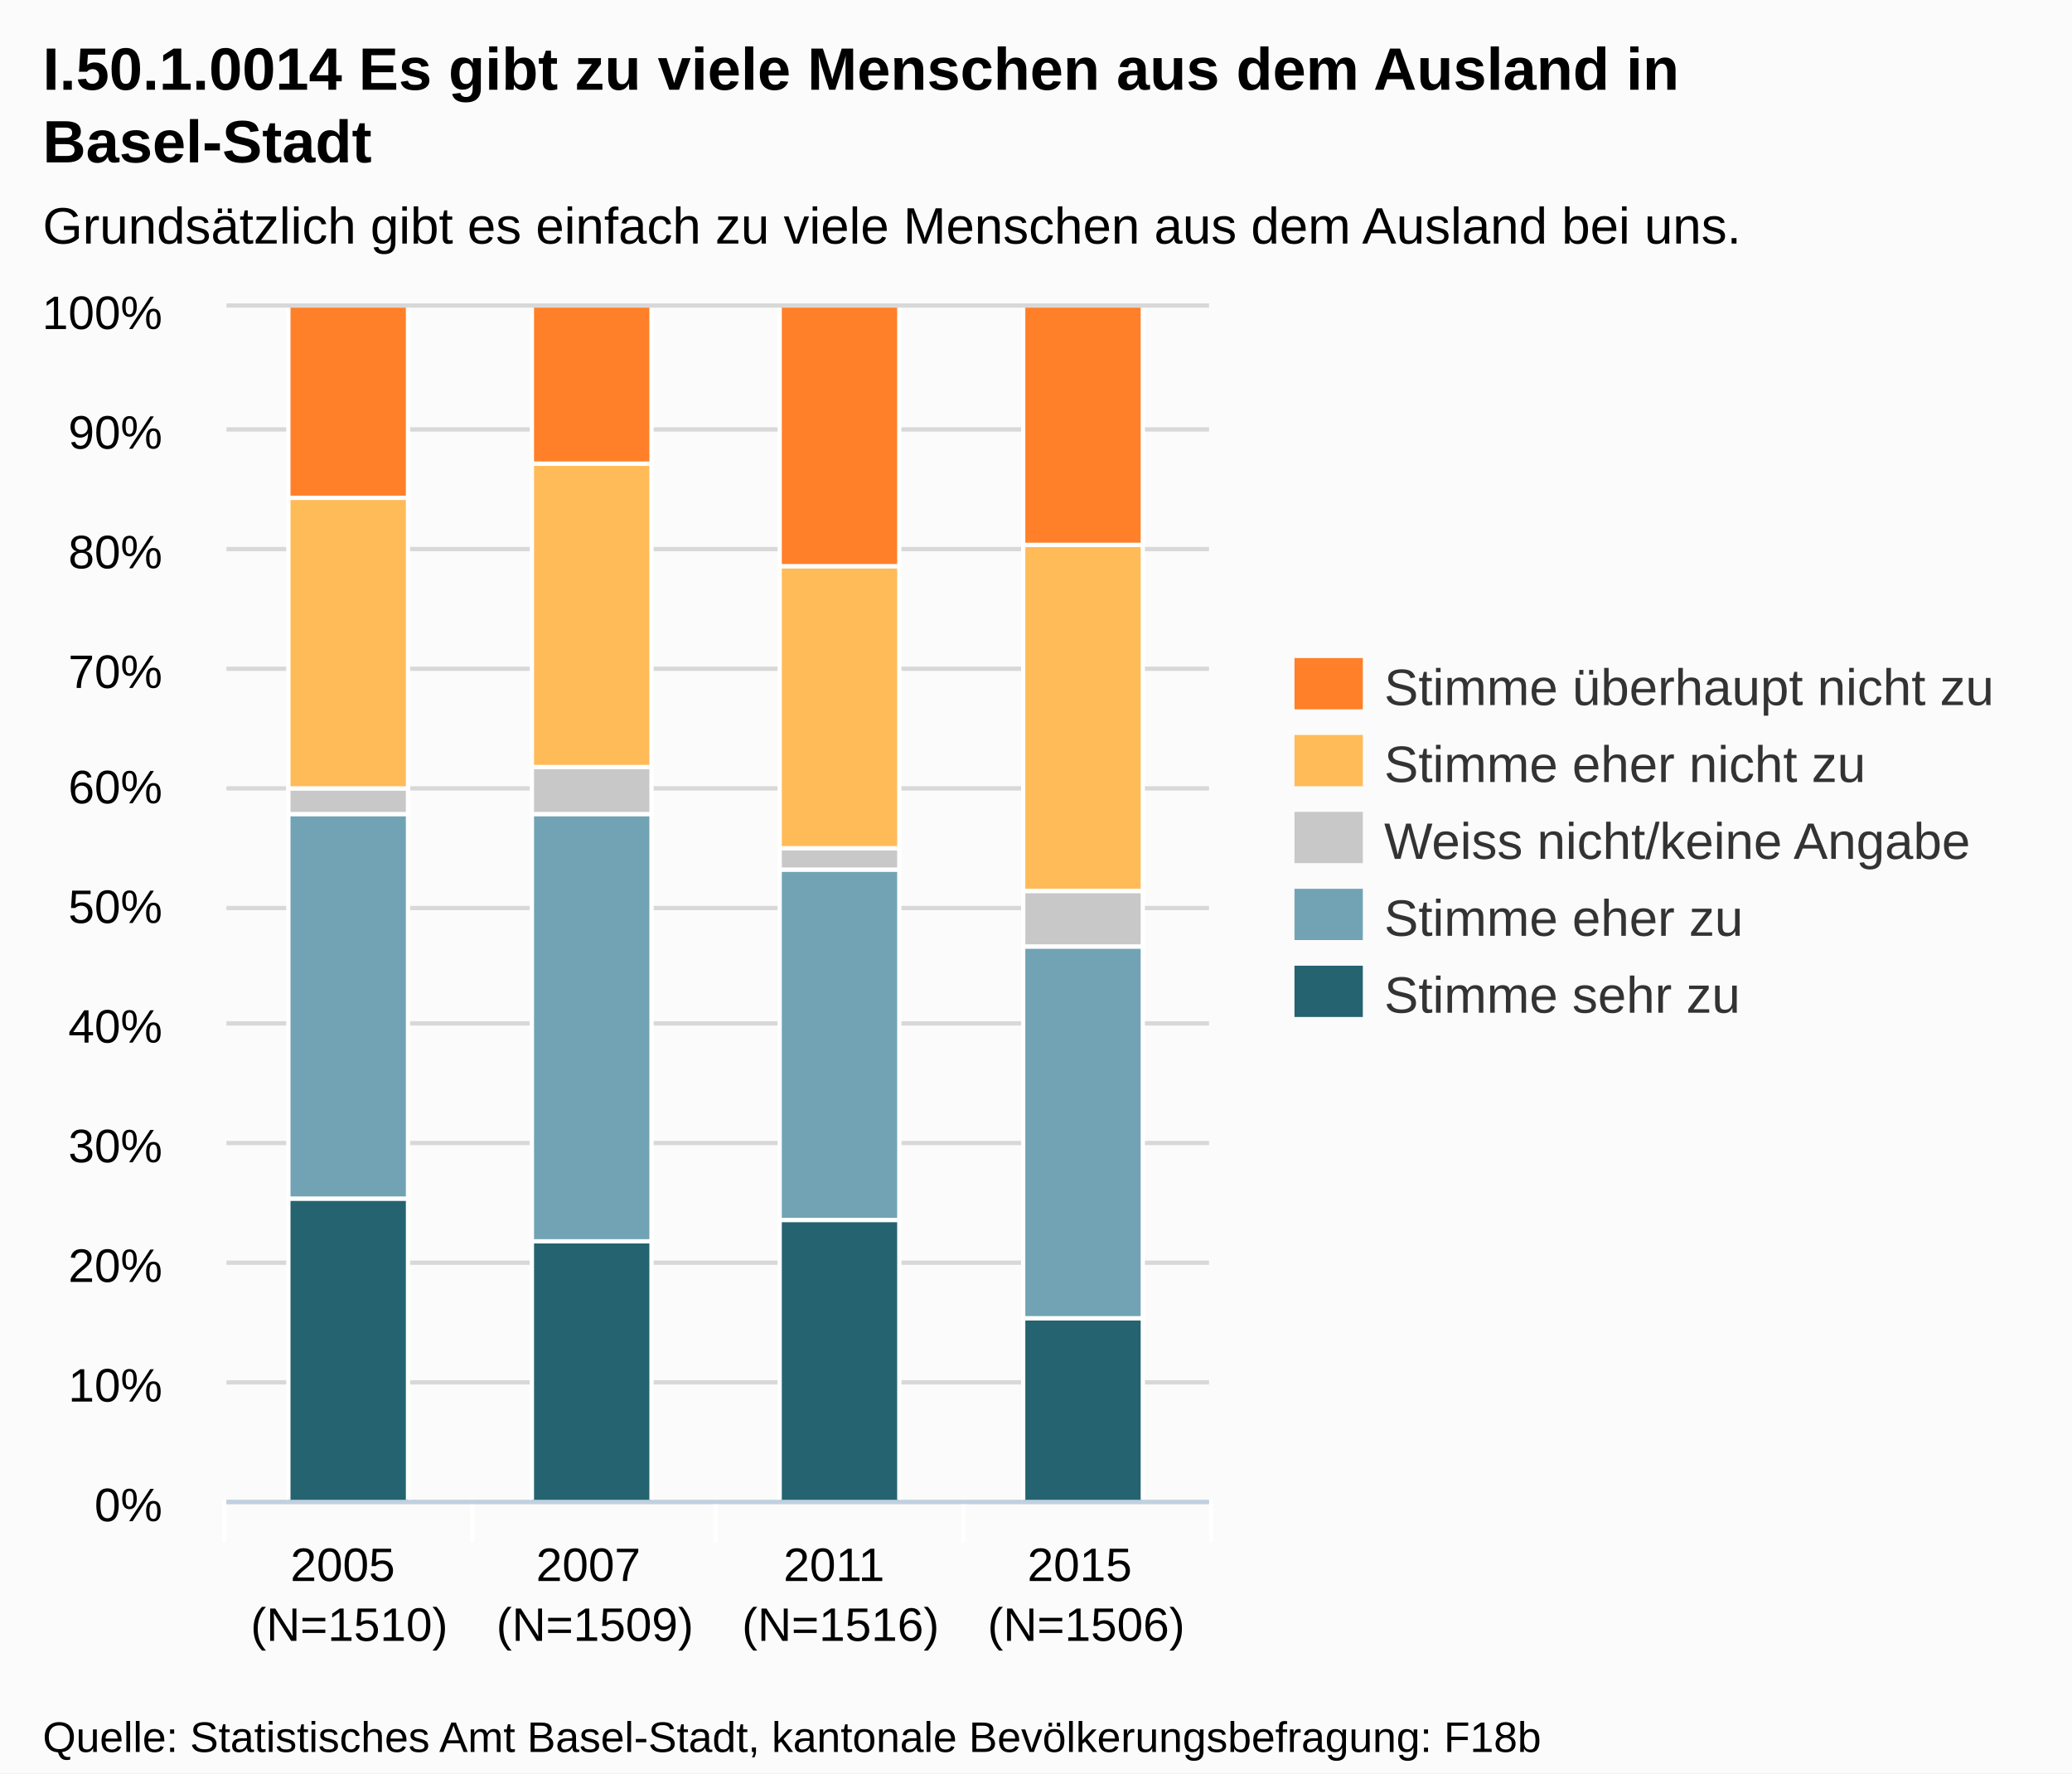
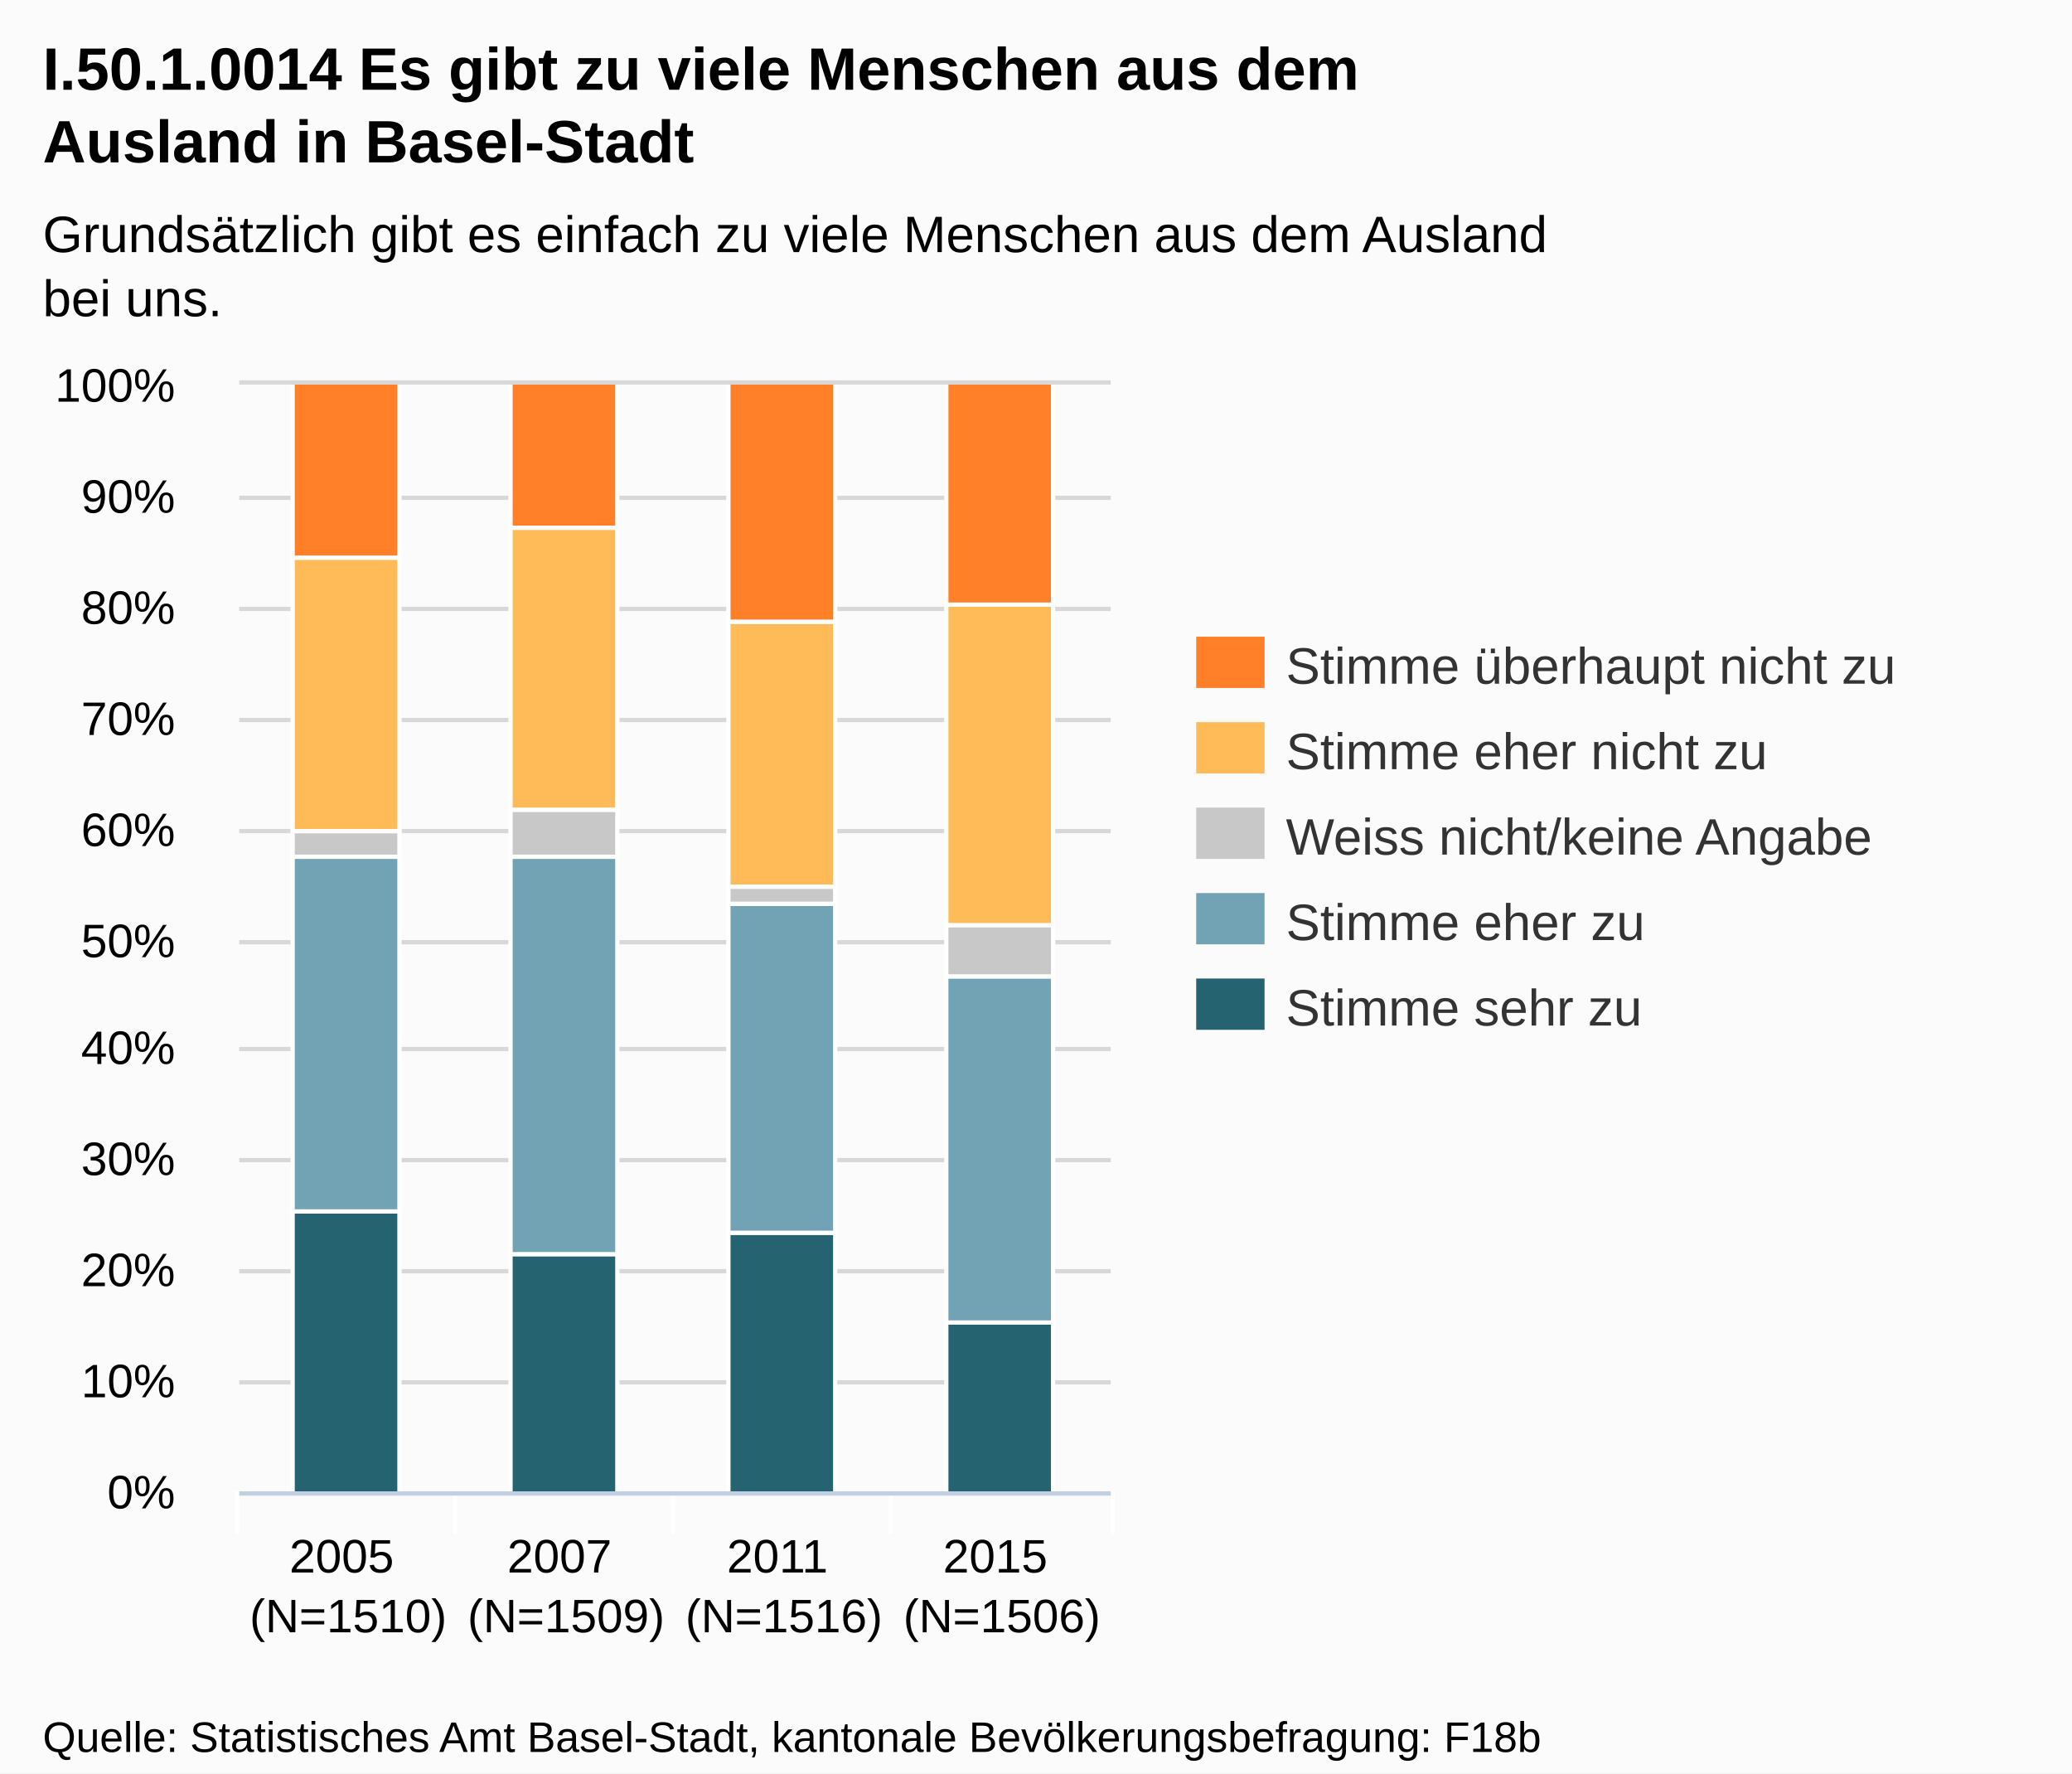
<svg xmlns="http://www.w3.org/2000/svg" version="1.1" style="font-family:Arial;font-size:12px;" width="485" height="415">
  <defs>
    <clipPath id="highcharts-1">
-       <rect x="0" y="0" width="230" height="279" />
+       <rect x="0" y="0" width="204" height="259" />
    </clipPath>
  </defs>
  <rect x="0" y="0" width="485" height="415" fill="#fbfbfb" class=" highcharts-background" />
  <g class="highcharts-grid" />
  <g class="highcharts-grid">
-     <path fill="none" d="M 53 351.5 L 283 351.5" stroke="#D8D8D8" stroke-width="1" opacity="1" />
-     <path fill="none" d="M 53 323.5 L 283 323.5" stroke="#D8D8D8" stroke-width="1" opacity="1" />
-     <path fill="none" d="M 53 295.5 L 283 295.5" stroke="#D8D8D8" stroke-width="1" opacity="1" />
-     <path fill="none" d="M 53 267.5 L 283 267.5" stroke="#D8D8D8" stroke-width="1" opacity="1" />
-     <path fill="none" d="M 53 239.5 L 283 239.5" stroke="#D8D8D8" stroke-width="1" opacity="1" />
-     <path fill="none" d="M 53 212.5 L 283 212.5" stroke="#D8D8D8" stroke-width="1" opacity="1" />
-     <path fill="none" d="M 53 184.5 L 283 184.5" stroke="#D8D8D8" stroke-width="1" opacity="1" />
-     <path fill="none" d="M 53 156.5 L 283 156.5" stroke="#D8D8D8" stroke-width="1" opacity="1" />
-     <path fill="none" d="M 53 128.5 L 283 128.5" stroke="#D8D8D8" stroke-width="1" opacity="1" />
-     <path fill="none" d="M 53 100.5 L 283 100.5" stroke="#D8D8D8" stroke-width="1" opacity="1" />
-     <path fill="none" d="M 53 71.5 L 283 71.5" stroke="#D8D8D8" stroke-width="1" opacity="1" />
+     <path fill="none" d="M 56 349.5 L 260 349.5" stroke="#D8D8D8" stroke-width="1" opacity="1" />
+     <path fill="none" d="M 56 323.5 L 260 323.5" stroke="#D8D8D8" stroke-width="1" opacity="1" />
+     <path fill="none" d="M 56 297.5 L 260 297.5" stroke="#D8D8D8" stroke-width="1" opacity="1" />
+     <path fill="none" d="M 56 271.5 L 260 271.5" stroke="#D8D8D8" stroke-width="1" opacity="1" />
+     <path fill="none" d="M 56 245.5 L 260 245.5" stroke="#D8D8D8" stroke-width="1" opacity="1" />
+     <path fill="none" d="M 56 220.5 L 260 220.5" stroke="#D8D8D8" stroke-width="1" opacity="1" />
+     <path fill="none" d="M 56 194.5 L 260 194.5" stroke="#D8D8D8" stroke-width="1" opacity="1" />
+     <path fill="none" d="M 56 168.5 L 260 168.5" stroke="#D8D8D8" stroke-width="1" opacity="1" />
+     <path fill="none" d="M 56 142.5 L 260 142.5" stroke="#D8D8D8" stroke-width="1" opacity="1" />
+     <path fill="none" d="M 56 116.5 L 260 116.5" stroke="#D8D8D8" stroke-width="1" opacity="1" />
+     <path fill="none" d="M 56 89.5 L 260 89.5" stroke="#D8D8D8" stroke-width="1" opacity="1" />
  </g>
  <g class="highcharts-axis">
-     <path fill="none" d="M 110.5 351 L 110.5 361" stroke="#FFFFFF" stroke-width="1" opacity="1" />
-     <path fill="none" d="M 167.5 351 L 167.5 361" stroke="#FFFFFF" stroke-width="1" opacity="1" />
-     <path fill="none" d="M 225.5 351 L 225.5 361" stroke="#FFFFFF" stroke-width="1" opacity="1" />
-     <path fill="none" d="M 283.5 351 L 283.5 361" stroke="#FFFFFF" stroke-width="1" opacity="1" />
-     <path fill="none" d="M 52.5 351 L 52.5 361" stroke="#FFFFFF" stroke-width="1" opacity="1" />
-     <path fill="none" d="M 53 351.5 L 283 351.5" stroke="#C0D0E0" stroke-width="1" />
+     <path fill="none" d="M 106.5 349 L 106.5 359" stroke="#FFFFFF" stroke-width="1" opacity="1" />
+     <path fill="none" d="M 157.5 349 L 157.5 359" stroke="#FFFFFF" stroke-width="1" opacity="1" />
+     <path fill="none" d="M 208.5 349 L 208.5 359" stroke="#FFFFFF" stroke-width="1" opacity="1" />
+     <path fill="none" d="M 260.5 349 L 260.5 359" stroke="#FFFFFF" stroke-width="1" opacity="1" />
+     <path fill="none" d="M 55.5 349 L 55.5 359" stroke="#FFFFFF" stroke-width="1" opacity="1" />
+     <path fill="none" d="M 56 349.5 L 260 349.5" stroke="#C0D0E0" stroke-width="1" />
  </g>
  <g class="highcharts-axis" />
  <g class="highcharts-series-group">
-     <g class="highcharts-series highcharts-series-0 highcharts-tracker" transform="translate(53,72) scale(1 1)" style="" clip-path="url(#highcharts-1)">
-       <rect x="14.5" y="208.5" width="28" height="71" stroke="#FFFFFF" stroke-width="1" fill="#256370" rx="0" ry="0" />
-       <rect x="71.5" y="218.5" width="28" height="61" stroke="#FFFFFF" stroke-width="1" fill="#256370" rx="0" ry="0" />
-       <rect x="129.5" y="213.5" width="28" height="66" stroke="#FFFFFF" stroke-width="1" fill="#256370" rx="0" ry="0" />
-       <rect x="186.5" y="236.5" width="28" height="43" stroke="#FFFFFF" stroke-width="1" fill="#256370" rx="0" ry="0" />
+     <g class="highcharts-series highcharts-series-0 highcharts-tracker" transform="translate(56,90) scale(1 1)" style="" clip-path="url(#highcharts-1)">
+       <rect x="12.5" y="193.5" width="25" height="66" stroke="#FFFFFF" stroke-width="1" fill="#256370" rx="0" ry="0" />
+       <rect x="63.5" y="203.5" width="25" height="56" stroke="#FFFFFF" stroke-width="1" fill="#256370" rx="0" ry="0" />
+       <rect x="114.5" y="198.5" width="25" height="61" stroke="#FFFFFF" stroke-width="1" fill="#256370" rx="0" ry="0" />
+       <rect x="165.5" y="219.5" width="25" height="40" stroke="#FFFFFF" stroke-width="1" fill="#256370" rx="0" ry="0" />
    </g>
-     <g class="highcharts-markers highcharts-series-0" transform="translate(53,72) scale(1 1)" clip-path="none" />
-     <g class="highcharts-series highcharts-series-1 highcharts-tracker" transform="translate(53,72) scale(1 1)" style="" clip-path="url(#highcharts-1)">
-       <rect x="14.5" y="118.5" width="28" height="90" stroke="#FFFFFF" stroke-width="1" fill="#71A3B5" rx="0" ry="0" />
-       <rect x="71.5" y="118.5" width="28" height="100" stroke="#FFFFFF" stroke-width="1" fill="#71A3B5" rx="0" ry="0" />
-       <rect x="129.5" y="131.5" width="28" height="82" stroke="#FFFFFF" stroke-width="1" fill="#71A3B5" rx="0" ry="0" />
-       <rect x="186.5" y="149.5" width="28" height="87" stroke="#FFFFFF" stroke-width="1" fill="#71A3B5" rx="0" ry="0" />
+     <g class="highcharts-markers highcharts-series-0" transform="translate(56,90) scale(1 1)" clip-path="none" />
+     <g class="highcharts-series highcharts-series-1 highcharts-tracker" transform="translate(56,90) scale(1 1)" style="" clip-path="url(#highcharts-1)">
+       <rect x="12.5" y="110.5" width="25" height="83" stroke="#FFFFFF" stroke-width="1" fill="#71A3B5" rx="0" ry="0" />
+       <rect x="63.5" y="110.5" width="25" height="93" stroke="#FFFFFF" stroke-width="1" fill="#71A3B5" rx="0" ry="0" />
+       <rect x="114.5" y="121.5" width="25" height="77" stroke="#FFFFFF" stroke-width="1" fill="#71A3B5" rx="0" ry="0" />
+       <rect x="165.5" y="138.5" width="25" height="81" stroke="#FFFFFF" stroke-width="1" fill="#71A3B5" rx="0" ry="0" />
    </g>
-     <g class="highcharts-markers highcharts-series-1" transform="translate(53,72) scale(1 1)" clip-path="none" />
-     <g class="highcharts-series highcharts-series-2 highcharts-tracker" transform="translate(53,72) scale(1 1)" style="" clip-path="url(#highcharts-1)">
-       <rect x="14.5" y="112.5" width="28" height="6" stroke="#FFFFFF" stroke-width="1" fill="#C8C8C8" rx="0" ry="0" />
-       <rect x="71.5" y="107.5" width="28" height="11" stroke="#FFFFFF" stroke-width="1" fill="#C8C8C8" rx="0" ry="0" />
-       <rect x="129.5" y="126.5" width="28" height="5" stroke="#FFFFFF" stroke-width="1" fill="#C8C8C8" rx="0" ry="0" />
-       <rect x="186.5" y="136.5" width="28" height="13" stroke="#FFFFFF" stroke-width="1" fill="#C8C8C8" rx="0" ry="0" />
+     <g class="highcharts-markers highcharts-series-1" transform="translate(56,90) scale(1 1)" clip-path="none" />
+     <g class="highcharts-series highcharts-series-2 highcharts-tracker" transform="translate(56,90) scale(1 1)" style="" clip-path="url(#highcharts-1)">
+       <rect x="12.5" y="104.5" width="25" height="6" stroke="#FFFFFF" stroke-width="1" fill="#C8C8C8" rx="0" ry="0" />
+       <rect x="63.5" y="99.5" width="25" height="11" stroke="#FFFFFF" stroke-width="1" fill="#C8C8C8" rx="0" ry="0" />
+       <rect x="114.5" y="117.5" width="25" height="4" stroke="#FFFFFF" stroke-width="1" fill="#C8C8C8" rx="0" ry="0" />
+       <rect x="165.5" y="126.5" width="25" height="12" stroke="#FFFFFF" stroke-width="1" fill="#C8C8C8" rx="0" ry="0" />
    </g>
-     <g class="highcharts-markers highcharts-series-2" transform="translate(53,72) scale(1 1)" clip-path="none" />
-     <g class="highcharts-series highcharts-series-3 highcharts-tracker" transform="translate(53,72) scale(1 1)" style="" clip-path="url(#highcharts-1)">
-       <rect x="14.5" y="44.5" width="28" height="68" stroke="#FFFFFF" stroke-width="1" fill="#FFBB58" rx="0" ry="0" />
-       <rect x="71.5" y="36.5" width="28" height="71" stroke="#FFFFFF" stroke-width="1" fill="#FFBB58" rx="0" ry="0" />
-       <rect x="129.5" y="60.5" width="28" height="66" stroke="#FFFFFF" stroke-width="1" fill="#FFBB58" rx="0" ry="0" />
-       <rect x="186.5" y="55.5" width="28" height="81" stroke="#FFFFFF" stroke-width="1" fill="#FFBB58" rx="0" ry="0" />
+     <g class="highcharts-markers highcharts-series-2" transform="translate(56,90) scale(1 1)" clip-path="none" />
+     <g class="highcharts-series highcharts-series-3 highcharts-tracker" transform="translate(56,90) scale(1 1)" style="" clip-path="url(#highcharts-1)">
+       <rect x="12.5" y="40.5" width="25" height="64" stroke="#FFFFFF" stroke-width="1" fill="#FFBB58" rx="0" ry="0" />
+       <rect x="63.5" y="33.5" width="25" height="66" stroke="#FFFFFF" stroke-width="1" fill="#FFBB58" rx="0" ry="0" />
+       <rect x="114.5" y="55.5" width="25" height="62" stroke="#FFFFFF" stroke-width="1" fill="#FFBB58" rx="0" ry="0" />
+       <rect x="165.5" y="51.5" width="25" height="75" stroke="#FFFFFF" stroke-width="1" fill="#FFBB58" rx="0" ry="0" />
    </g>
-     <g class="highcharts-markers highcharts-series-3" transform="translate(53,72) scale(1 1)" clip-path="none" />
-     <g class="highcharts-series highcharts-series-4 highcharts-tracker" transform="translate(53,72) scale(1 1)" style="" clip-path="url(#highcharts-1)">
-       <rect x="14.5" y="-0.5" width="28" height="45" stroke="#FFFFFF" stroke-width="1" fill="#FF8028" rx="0" ry="0" />
-       <rect x="71.5" y="-0.5" width="28" height="37" stroke="#FFFFFF" stroke-width="1" fill="#FF8028" rx="0" ry="0" />
-       <rect x="129.5" y="-0.5" width="28" height="61" stroke="#FFFFFF" stroke-width="1" fill="#FF8028" rx="0" ry="0" />
-       <rect x="186.5" y="-0.5" width="28" height="56" stroke="#FFFFFF" stroke-width="1" fill="#FF8028" rx="0" ry="0" />
+     <g class="highcharts-markers highcharts-series-3" transform="translate(56,90) scale(1 1)" clip-path="none" />
+     <g class="highcharts-series highcharts-series-4 highcharts-tracker" transform="translate(56,90) scale(1 1)" style="" clip-path="url(#highcharts-1)">
+       <rect x="12.5" y="-0.5" width="25" height="41" stroke="#FFFFFF" stroke-width="1" fill="#FF8028" rx="0" ry="0" />
+       <rect x="63.5" y="-0.5" width="25" height="34" stroke="#FFFFFF" stroke-width="1" fill="#FF8028" rx="0" ry="0" />
+       <rect x="114.5" y="-0.5" width="25" height="56" stroke="#FFFFFF" stroke-width="1" fill="#FF8028" rx="0" ry="0" />
+       <rect x="165.5" y="-0.5" width="25" height="52" stroke="#FFFFFF" stroke-width="1" fill="#FF8028" rx="0" ry="0" />
    </g>
-     <g class="highcharts-markers highcharts-series-4" transform="translate(53,72) scale(1 1)" clip-path="none" />
+     <g class="highcharts-markers highcharts-series-4" transform="translate(56,90) scale(1 1)" clip-path="none" />
  </g>
  <text x="10" text-anchor="start" class="highcharts-title" style="color:#000000;font-size:14px;font-weight:bold;fill:#000000;width:421px;" y="21">
-     <tspan>I.50.1.0014 Es gibt zu viele Menschen aus dem Ausland in</tspan>
-     <tspan dy="17" x="10">Basel-Stadt</tspan>
+     <tspan>I.50.1.0014 Es gibt zu viele Menschen aus dem</tspan>
+     <tspan dy="17" x="10">Ausland in Basel-Stadt</tspan>
  </text>
-   <text x="10" text-anchor="start" class="highcharts-subtitle" style="color:#000000;font-size:12px;fill:#000000;width:421px;" y="57">
-     <tspan>Grundsätzlich gibt es einfach zu viele Menschen aus dem Ausland bei uns.</tspan>
+   <text x="10" text-anchor="start" class="highcharts-subtitle" style="color:#000000;font-size:12px;fill:#000000;width:421px;" y="59">
+     <tspan>Grundsätzlich gibt es einfach zu viele Menschen aus dem Ausland</tspan>
+     <tspan dy="15" x="10">bei uns.</tspan>
  </text>
-   <g class="highcharts-legend" transform="translate(295,147)">
+   <g class="highcharts-legend" transform="translate(272,142)">
    <g>
      <g>
        <g class="highcharts-legend-item" transform="translate(8,3)">
          <text x="21" style="color:#333333;font-size:12px;font-weight:normal;cursor:pointer;fill:#333333;" text-anchor="start" y="15">
            <tspan>Stimme überhaupt nicht zu</tspan>
          </text>
          <rect x="0" y="4" width="16" height="12" fill="#FF8028" />
        </g>
-         <g class="highcharts-legend-item" transform="translate(8,21)">
+         <g class="highcharts-legend-item" transform="translate(8,23)">
          <text x="21" y="15" style="color:#333333;font-size:12px;font-weight:normal;cursor:pointer;fill:#333333;" text-anchor="start">
            <tspan>Stimme eher nicht zu</tspan>
          </text>
          <rect x="0" y="4" width="16" height="12" fill="#FFBB58" />
        </g>
-         <g class="highcharts-legend-item" transform="translate(8,39)">
+         <g class="highcharts-legend-item" transform="translate(8,43)">
          <text x="21" y="15" style="color:#333333;font-size:12px;font-weight:normal;cursor:pointer;fill:#333333;" text-anchor="start">
            <tspan>Weiss nicht/keine Angabe</tspan>
          </text>
          <rect x="0" y="4" width="16" height="12" fill="#C8C8C8" />
        </g>
-         <g class="highcharts-legend-item" transform="translate(8,57)">
+         <g class="highcharts-legend-item" transform="translate(8,63)">
          <text x="21" y="15" style="color:#333333;font-size:12px;font-weight:normal;cursor:pointer;fill:#333333;" text-anchor="start">
            <tspan>Stimme eher zu</tspan>
          </text>
          <rect x="0" y="4" width="16" height="12" fill="#71A3B5" />
        </g>
-         <g class="highcharts-legend-item" transform="translate(8,75)">
+         <g class="highcharts-legend-item" transform="translate(8,83)">
          <text x="21" y="15" style="color:#333333;font-size:12px;font-weight:normal;cursor:pointer;fill:#333333;" text-anchor="start">
            <tspan>Stimme sehr zu</tspan>
          </text>
          <rect x="0" y="4" width="16" height="12" fill="#256370" />
        </g>
      </g>
    </g>
  </g>
  <g class="highcharts-axis-labels highcharts-xaxis-labels">
-     <text x="81.75" style="color:#000000;cursor:default;font-size:11px;fill:#000000;" text-anchor="middle" transform="translate(0,0)" y="370" opacity="1">
+     <text x="81.5" style="color:#000000;cursor:default;font-size:11px;fill:#000000;width:51;text-overflow:ellipsis;" text-anchor="middle" transform="translate(0,0)" y="368" opacity="1">
      <tspan>2005</tspan>
-       <tspan x="81.75" dy="14">(N=1510)</tspan>
+       <tspan x="81.5" dy="14">(N=1510)</tspan>
    </text>
-     <text x="139.25" style="color:#000000;cursor:default;font-size:11px;fill:#000000;" text-anchor="middle" transform="translate(0,0)" y="370" opacity="1">
+     <text x="132.5" style="color:#000000;cursor:default;font-size:11px;fill:#000000;width:51;text-overflow:ellipsis;" text-anchor="middle" transform="translate(0,0)" y="368" opacity="1">
      <tspan>2007</tspan>
-       <tspan x="139.25" dy="14">(N=1509)</tspan>
+       <tspan x="132.5" dy="14">(N=1509)</tspan>
    </text>
-     <text x="196.75" style="color:#000000;cursor:default;font-size:11px;fill:#000000;" text-anchor="middle" transform="translate(0,0)" y="370" opacity="1">
+     <text x="183.5" style="color:#000000;cursor:default;font-size:11px;fill:#000000;width:51;text-overflow:ellipsis;" text-anchor="middle" transform="translate(0,0)" y="368" opacity="1">
      <tspan>2011</tspan>
-       <tspan x="196.75" dy="14">(N=1516)</tspan>
+       <tspan x="183.5" dy="14">(N=1516)</tspan>
    </text>
-     <text x="254.25" style="color:#000000;cursor:default;font-size:11px;fill:#000000;" text-anchor="middle" transform="translate(0,0)" y="370" opacity="1">
+     <text x="234.5" style="color:#000000;cursor:default;font-size:11px;fill:#000000;width:51;text-overflow:ellipsis;" text-anchor="middle" transform="translate(0,0)" y="368" opacity="1">
      <tspan>2015</tspan>
-       <tspan x="254.25" dy="14">(N=1506)</tspan>
+       <tspan x="234.5" dy="14">(N=1506)</tspan>
    </text>
  </g>
  <g class="highcharts-axis-labels highcharts-yaxis-labels">
-     <text x="38" style="color:#000000;cursor:default;font-size:11px;fill:#000000;width:150px;text-overflow:clip;" text-anchor="end" transform="translate(0,0)" y="356" opacity="1">
+     <text x="41" style="color:#000000;cursor:default;font-size:11px;fill:#000000;width:150px;text-overflow:clip;" text-anchor="end" transform="translate(0,0)" y="353" opacity="1">
      <tspan>0%</tspan>
    </text>
-     <text x="38" style="color:#000000;cursor:default;font-size:11px;fill:#000000;width:150px;text-overflow:clip;" text-anchor="end" transform="translate(0,0)" y="328" opacity="1">
+     <text x="41" style="color:#000000;cursor:default;font-size:11px;fill:#000000;width:150px;text-overflow:clip;" text-anchor="end" transform="translate(0,0)" y="327" opacity="1">
      <tspan>10%</tspan>
    </text>
-     <text x="38" style="color:#000000;cursor:default;font-size:11px;fill:#000000;width:150px;text-overflow:clip;" text-anchor="end" transform="translate(0,0)" y="300" opacity="1">
+     <text x="41" style="color:#000000;cursor:default;font-size:11px;fill:#000000;width:150px;text-overflow:clip;" text-anchor="end" transform="translate(0,0)" y="301" opacity="1">
      <tspan>20%</tspan>
    </text>
-     <text x="38" style="color:#000000;cursor:default;font-size:11px;fill:#000000;width:150px;text-overflow:clip;" text-anchor="end" transform="translate(0,0)" y="272" opacity="1">
+     <text x="41" style="color:#000000;cursor:default;font-size:11px;fill:#000000;width:150px;text-overflow:clip;" text-anchor="end" transform="translate(0,0)" y="275" opacity="1">
      <tspan>30%</tspan>
    </text>
-     <text x="38" style="color:#000000;cursor:default;font-size:11px;fill:#000000;width:150px;text-overflow:clip;" text-anchor="end" transform="translate(0,0)" y="244" opacity="1">
+     <text x="41" style="color:#000000;cursor:default;font-size:11px;fill:#000000;width:150px;text-overflow:clip;" text-anchor="end" transform="translate(0,0)" y="249" opacity="1">
      <tspan>40%</tspan>
    </text>
-     <text x="38" style="color:#000000;cursor:default;font-size:11px;fill:#000000;width:150px;text-overflow:clip;" text-anchor="end" transform="translate(0,0)" y="216" opacity="1">
+     <text x="41" style="color:#000000;cursor:default;font-size:11px;fill:#000000;width:150px;text-overflow:clip;" text-anchor="end" transform="translate(0,0)" y="224" opacity="1">
      <tspan>50%</tspan>
    </text>
-     <text x="38" style="color:#000000;cursor:default;font-size:11px;fill:#000000;width:150px;text-overflow:clip;" text-anchor="end" transform="translate(0,0)" y="188" opacity="1">
+     <text x="41" style="color:#000000;cursor:default;font-size:11px;fill:#000000;width:150px;text-overflow:clip;" text-anchor="end" transform="translate(0,0)" y="198" opacity="1">
      <tspan>60%</tspan>
    </text>
-     <text x="38" style="color:#000000;cursor:default;font-size:11px;fill:#000000;width:150px;text-overflow:clip;" text-anchor="end" transform="translate(0,0)" y="161" opacity="1">
+     <text x="41" style="color:#000000;cursor:default;font-size:11px;fill:#000000;width:150px;text-overflow:clip;" text-anchor="end" transform="translate(0,0)" y="172" opacity="1">
      <tspan>70%</tspan>
    </text>
-     <text x="38" style="color:#000000;cursor:default;font-size:11px;fill:#000000;width:150px;text-overflow:clip;" text-anchor="end" transform="translate(0,0)" y="133" opacity="1">
+     <text x="41" style="color:#000000;cursor:default;font-size:11px;fill:#000000;width:150px;text-overflow:clip;" text-anchor="end" transform="translate(0,0)" y="146" opacity="1">
      <tspan>80%</tspan>
    </text>
-     <text x="38" style="color:#000000;cursor:default;font-size:11px;fill:#000000;width:150px;text-overflow:clip;" text-anchor="end" transform="translate(0,0)" y="105" opacity="1">
+     <text x="41" style="color:#000000;cursor:default;font-size:11px;fill:#000000;width:150px;text-overflow:clip;" text-anchor="end" transform="translate(0,0)" y="120" opacity="1">
      <tspan>90%</tspan>
    </text>
-     <text x="38" style="color:#000000;cursor:default;font-size:11px;fill:#000000;width:150px;text-overflow:clip;" text-anchor="end" transform="translate(0,0)" y="77" opacity="1">
+     <text x="41" style="color:#000000;cursor:default;font-size:11px;fill:#000000;width:150px;text-overflow:clip;" text-anchor="end" transform="translate(0,0)" y="94" opacity="1">
      <tspan>100%</tspan>
    </text>
  </g>
  <g class="highcharts-tooltip" style="cursor:default;padding:0;pointer-events:none;white-space:nowrap;" transform="translate(0,-9000000000)">
    <path fill="none" d="M 3.5 0.5 L 13.5 0.5 C 16.5 0.5 16.5 0.5 16.5 3.5 L 16.5 13.5 C 16.5 16.5 16.5 16.5 13.5 16.5 L 3.5 16.5 C 0.5 16.5 0.5 16.5 0.5 13.5 L 0.5 3.5 C 0.5 0.5 0.5 0.5 3.5 0.5" isShadow="true" stroke="black" stroke-width="5" transform="translate(1, 1)" opacity="0.05" />
    <path fill="none" d="M 3.5 0.5 L 13.5 0.5 C 16.5 0.5 16.5 0.5 16.5 3.5 L 16.5 13.5 C 16.5 16.5 16.5 16.5 13.5 16.5 L 3.5 16.5 C 0.5 16.5 0.5 16.5 0.5 13.5 L 0.5 3.5 C 0.5 0.5 0.5 0.5 3.5 0.5" isShadow="true" stroke="black" stroke-width="3" transform="translate(1, 1)" opacity="0.1" />
    <path fill="none" d="M 3.5 0.5 L 13.5 0.5 C 16.5 0.5 16.5 0.5 16.5 3.5 L 16.5 13.5 C 16.5 16.5 16.5 16.5 13.5 16.5 L 3.5 16.5 C 0.5 16.5 0.5 16.5 0.5 13.5 L 0.5 3.5 C 0.5 0.5 0.5 0.5 3.5 0.5" isShadow="true" stroke="black" stroke-width="1" transform="translate(1, 1)" opacity="0.15" />
    <path fill="rgba(249, 249, 249, .85)" d="M 3.5 0.5 L 13.5 0.5 C 16.5 0.5 16.5 0.5 16.5 3.5 L 16.5 13.5 C 16.5 16.5 16.5 16.5 13.5 16.5 L 3.5 16.5 C 0.5 16.5 0.5 16.5 0.5 13.5 L 0.5 3.5 C 0.5 0.5 0.5 0.5 3.5 0.5" />
    <text x="8" style="font-size:12px;color:#333333;fill:#333333;" y="20" />
  </g>
  <text x="10" text-anchor="start" style="cursor:default;color:#000000;font-size:10px;fill:#000000;" y="410">
    <tspan>Quelle: Statistisches Amt Basel-Stadt, kantonale Bevölkerungsbefragung: F18b</tspan>
  </text>
</svg>
